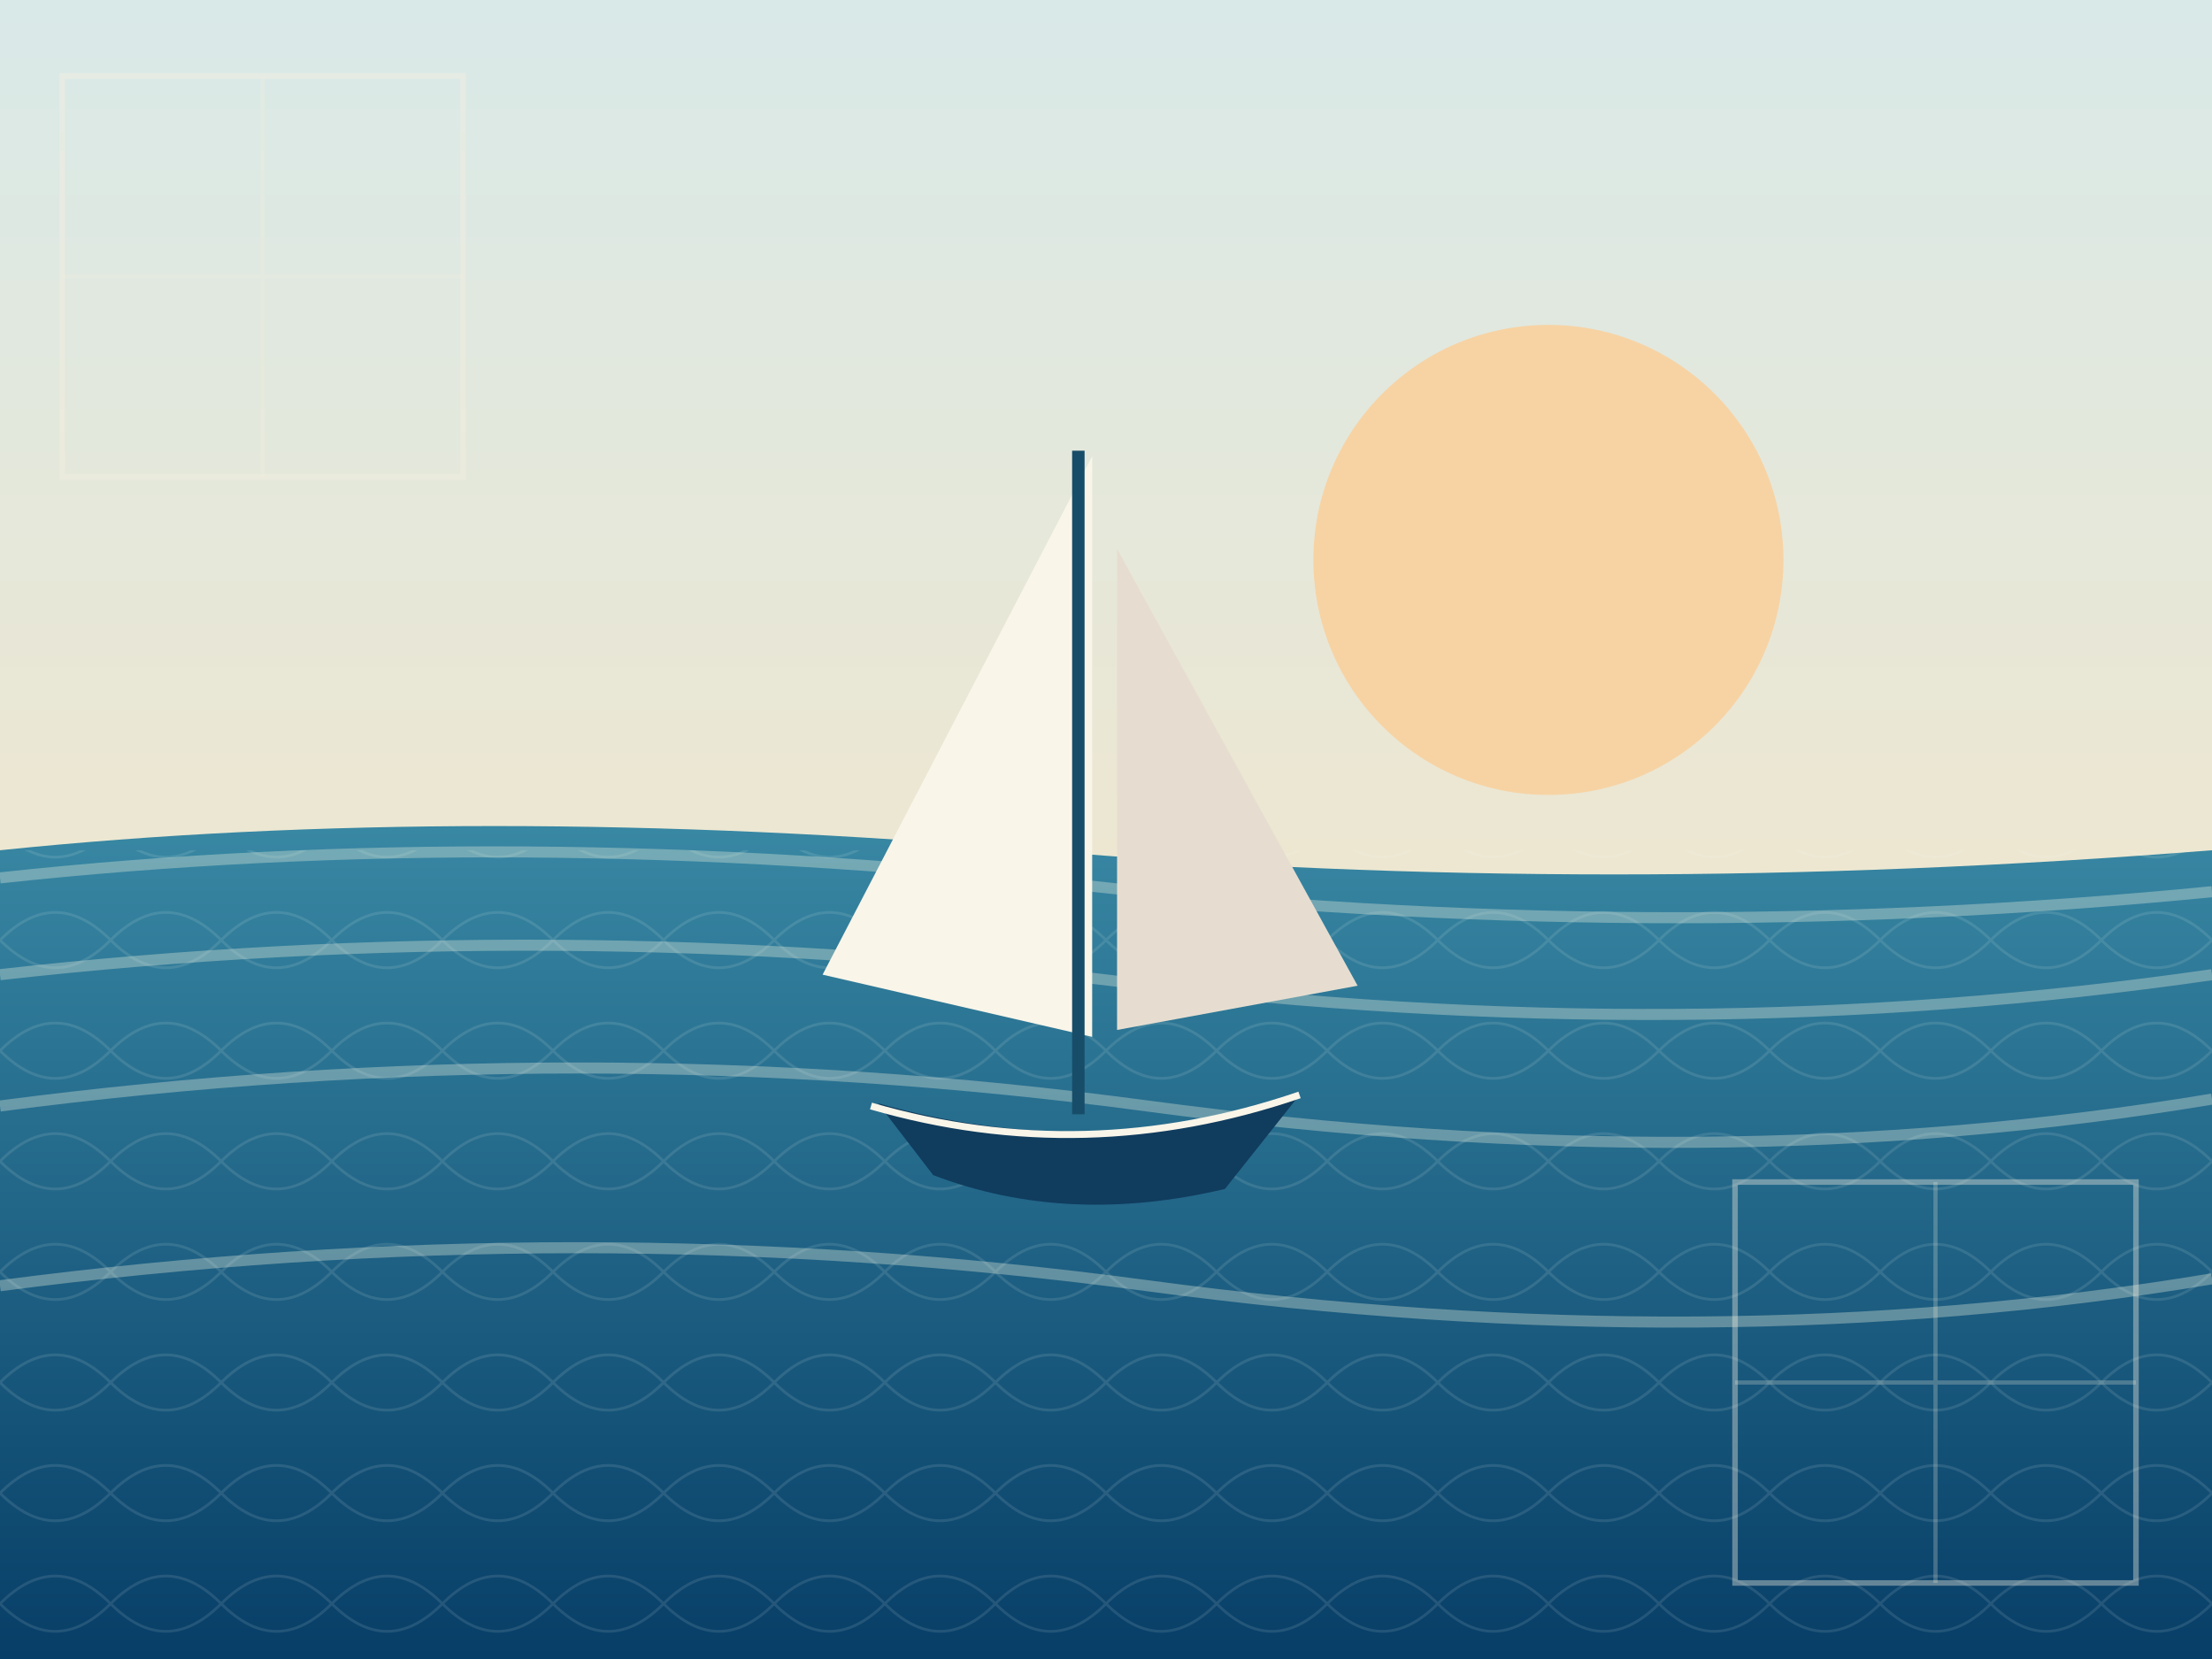
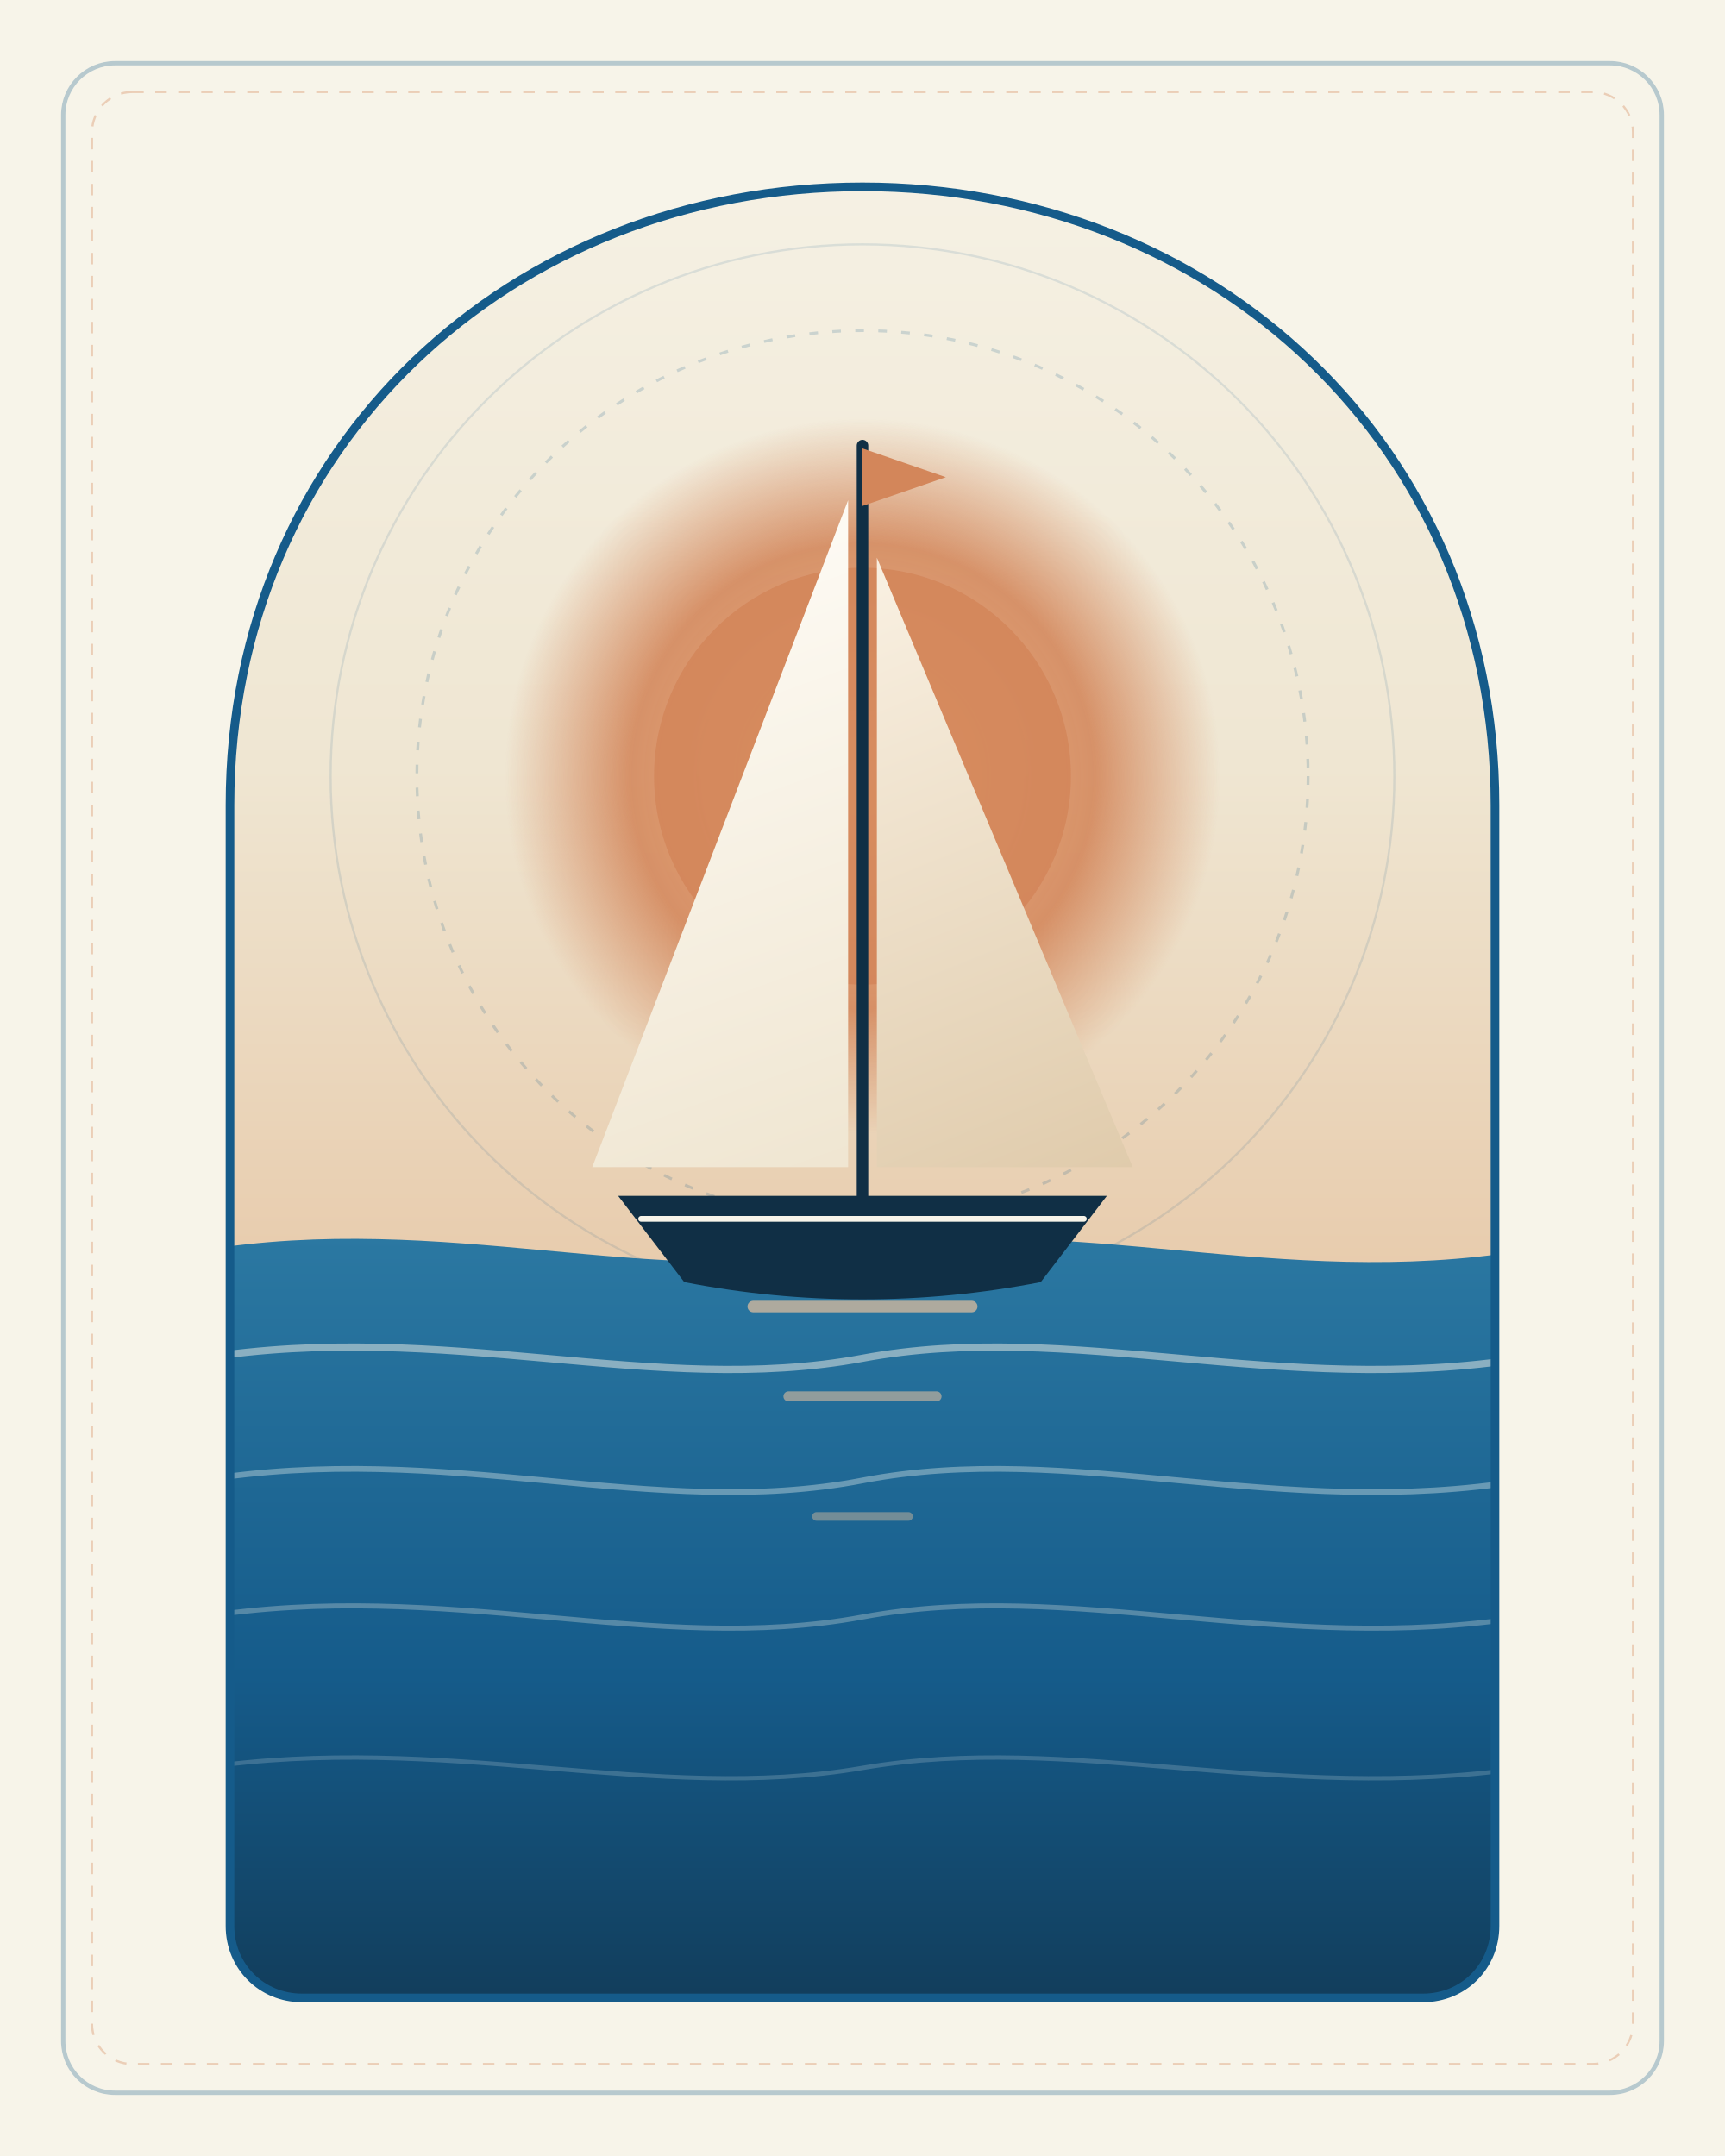
- <svg xmlns="http://www.w3.org/2000/svg" viewBox="0 0 1600 1200">
+ <svg xmlns="http://www.w3.org/2000/svg" viewBox="0 0 1200 1500" fill="none">
  <defs>
-     <linearGradient id="sky" x2="0" y2="1">
-       <stop stop-color="#d9e9e8" />
-       <stop offset=".7" stop-color="#f4e6c9" />
-       <stop offset="1" stop-color="#eacaa8" />
+     <linearGradient id="maSky" x1="600" y1="0" x2="600" y2="920" gradientUnits="userSpaceOnUse">
+       <stop offset="0%" stop-color="#F7F4E9" />
+       <stop offset="58%" stop-color="#EFE6D2" />
+       <stop offset="100%" stop-color="#E7C9A9" />
    </linearGradient>
-     <linearGradient id="sea" x2="0" y2="1">
-       <stop stop-color="#3887a3" />
-       <stop offset="1" stop-color="#073e67" />
+     <radialGradient id="maSun" cx="50%" cy="50%" r="50%">
+       <stop offset="0%" stop-color="#F6B885" stop-opacity="0.95" />
+       <stop offset="65%" stop-color="#D3865A" stop-opacity="0.88" />
+       <stop offset="100%" stop-color="#D3865A" stop-opacity="0" />
+     </radialGradient>
+     <linearGradient id="maSea" x1="600" y1="860" x2="600" y2="1500" gradientUnits="userSpaceOnUse">
+       <stop offset="0%" stop-color="#2B78A2" />
+       <stop offset="48%" stop-color="#155B8A" />
+       <stop offset="100%" stop-color="#102F45" />
    </linearGradient>
-     <pattern id="tile" width="80" height="80" patternUnits="userSpaceOnUse">
-       <path d="M0 40Q40 0 80 40M0 40Q40 80 80 40" fill="none" stroke="#eef4ed" stroke-opacity=".33" stroke-width="2" />
-     </pattern>
+     <linearGradient id="maSailLeft" x1="420" y1="360" x2="590" y2="830" gradientUnits="userSpaceOnUse">
+       <stop offset="0%" stop-color="#FFFDF8" />
+       <stop offset="100%" stop-color="#EFE5D0" />
+     </linearGradient>
+     <linearGradient id="maSailRight" x1="610" y1="410" x2="780" y2="830" gradientUnits="userSpaceOnUse">
+       <stop offset="0%" stop-color="#F8EFE0" />
+       <stop offset="100%" stop-color="#DFCAAA" />
+     </linearGradient>
  </defs>
-   <rect width="1600" height="1200" fill="url(#sky)" />
-   <circle cx="1120" cy="405" r="170" fill="#f8d1a0" opacity=".92" />
-   <path d="M0 615Q340 580 750 615T1600 615V1200H0Z" fill="url(#sea)" />
-   <path d="M0 635Q370 595 780 640T1600 645M0 705Q400 660 810 710T1600 705M0 800Q420 745 830 800T1600 795M0 930Q420 875 830 930T1600 925" fill="none" stroke="#ecf1dd" stroke-opacity=".34" stroke-width="8" />
-   <rect y="615" width="1600" height="585" fill="url(#tile)" opacity=".35" />
-   <path d="M790 750V330L595 705Z" fill="#f9f5e9" />
-   <path d="M808 745V397L982 713Z" fill="#e6ddd0" />
-   <path d="M780 326V806" stroke="#174d68" stroke-width="9" />
-   <path d="M635 798Q790 842 940 792L886 860Q772 887 675 850Z" fill="#103c5e" />
-   <path d="M630 800Q785 845 940 792" fill="none" stroke="#f9f5e9" stroke-width="5" />
-   <path d="M45 55h290v290H45zM1255 855h290v290h-290z" fill="none" stroke="#f7f0df" stroke-opacity=".38" stroke-width="4" />
-   <path d="M45 200h290M190 55v290M1255 1000h290M1400 855v290" stroke="#f7f0df" stroke-opacity=".25" stroke-width="3" />
+   <rect width="1200" height="1500" fill="#F7F4E9" />
+   <rect x="44" y="44" width="1112" height="1412" rx="36" stroke="#155B8A" stroke-opacity="0.28" stroke-width="3" />
+   <rect x="64" y="64" width="1072" height="1372" rx="28" stroke="#D3865A" stroke-opacity="0.35" stroke-width="1.5" stroke-dasharray="8 8" />
+   <clipPath id="maArchClip">
+     <path d="M160 560 C160 310 356 130 600 130 C844 130 1040 310 1040 560 V1340 C1040 1368 1018 1390 990 1390 H210 C182 1390 160 1368 160 1340 Z" />
+   </clipPath>
+   <g clip-path="url(#maArchClip)">
+     <rect x="160" y="130" width="880" height="1260" fill="url(#maSky)" />
+     <circle cx="600" cy="540" r="250" fill="url(#maSun)" />
+     <circle cx="600" cy="540" r="145" fill="#D3865A" fill-opacity="0.86" />
+     <circle cx="600" cy="540" r="310" stroke="#155B8A" stroke-opacity="0.18" stroke-width="2" stroke-dasharray="6 10" />
+     <circle cx="600" cy="540" r="370" stroke="#155B8A" stroke-opacity="0.12" stroke-width="1.5" />
+     <path d="M140 870 C310 842 455 898 600 870 C745 842 890 898 1060 870 V1420 H140 Z" fill="url(#maSea)" />
+     <path d="M140 945 C310 918 455 972 600 945 C745 918 890 972 1060 945" stroke="#F7F4E9" stroke-opacity="0.48" stroke-width="5" stroke-linecap="round" />
+     <path d="M140 1030 C310 1002 455 1058 600 1030 C745 1002 890 1058 1060 1030" stroke="#E2ECEB" stroke-opacity="0.38" stroke-width="4" stroke-linecap="round" />
+     <path d="M140 1125 C310 1098 455 1152 600 1125 C745 1098 890 1152 1060 1125" stroke="#F7F4E9" stroke-opacity="0.28" stroke-width="3.5" stroke-linecap="round" />
+     <path d="M140 1230 C310 1205 455 1255 600 1230 C745 1205 890 1255 1060 1230" stroke="#E2ECEB" stroke-opacity="0.2" stroke-width="3" stroke-linecap="round" />
+     <rect x="520" y="905" width="160" height="8" rx="4" fill="#F6C89F" fill-opacity="0.65" />
+     <rect x="545" y="968" width="110" height="7" rx="3.5" fill="#F6C89F" fill-opacity="0.52" />
+     <rect x="565" y="1052" width="70" height="6" rx="3" fill="#F6C89F" fill-opacity="0.4" />
+     <line x1="600" y1="310" x2="600" y2="852" stroke="#102F45" stroke-width="8" stroke-linecap="round" />
+     <path d="M600 312 L658 332 L600 352 Z" fill="#D3865A" />
+     <path d="M590 348 L412 812 L590 812 Z" fill="url(#maSailLeft)" />
+     <path d="M610 388 L788 812 L610 812 Z" fill="url(#maSailRight)" />
+     <path d="M430 832 H770 L724 892 C642 908 558 908 476 892 Z" fill="#102F45" />
+     <path d="M446 848 H754" stroke="#F7F4E9" stroke-width="4" stroke-linecap="round" />
+   </g>
+   <path d="M160 560 C160 310 356 130 600 130 C844 130 1040 310 1040 560 V1340 C1040 1368 1018 1390 990 1390 H210 C182 1390 160 1368 160 1340 Z" stroke="#155B8A" stroke-width="6" />
</svg>
